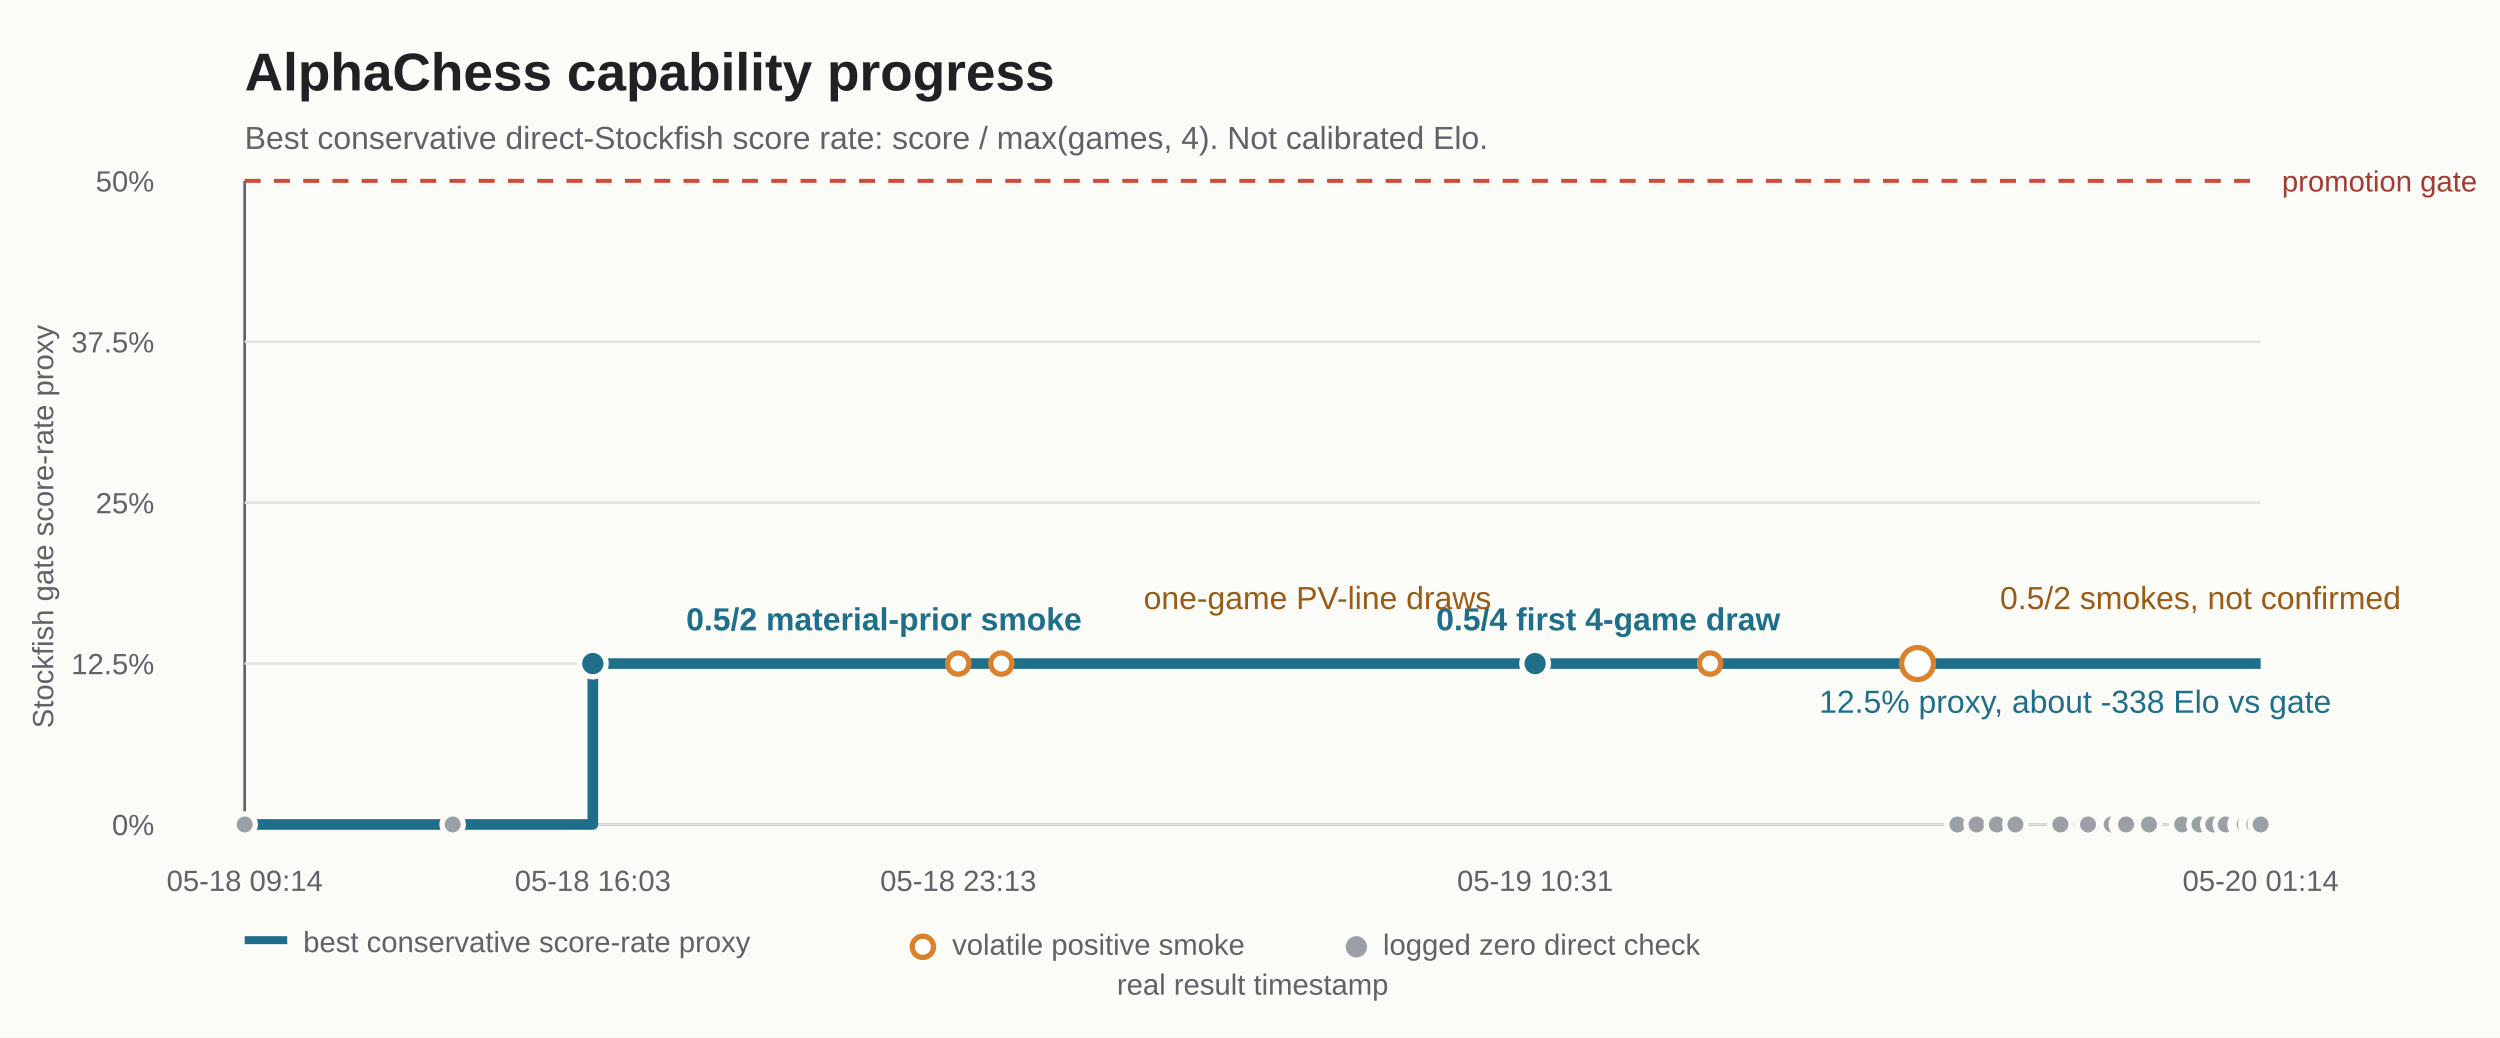
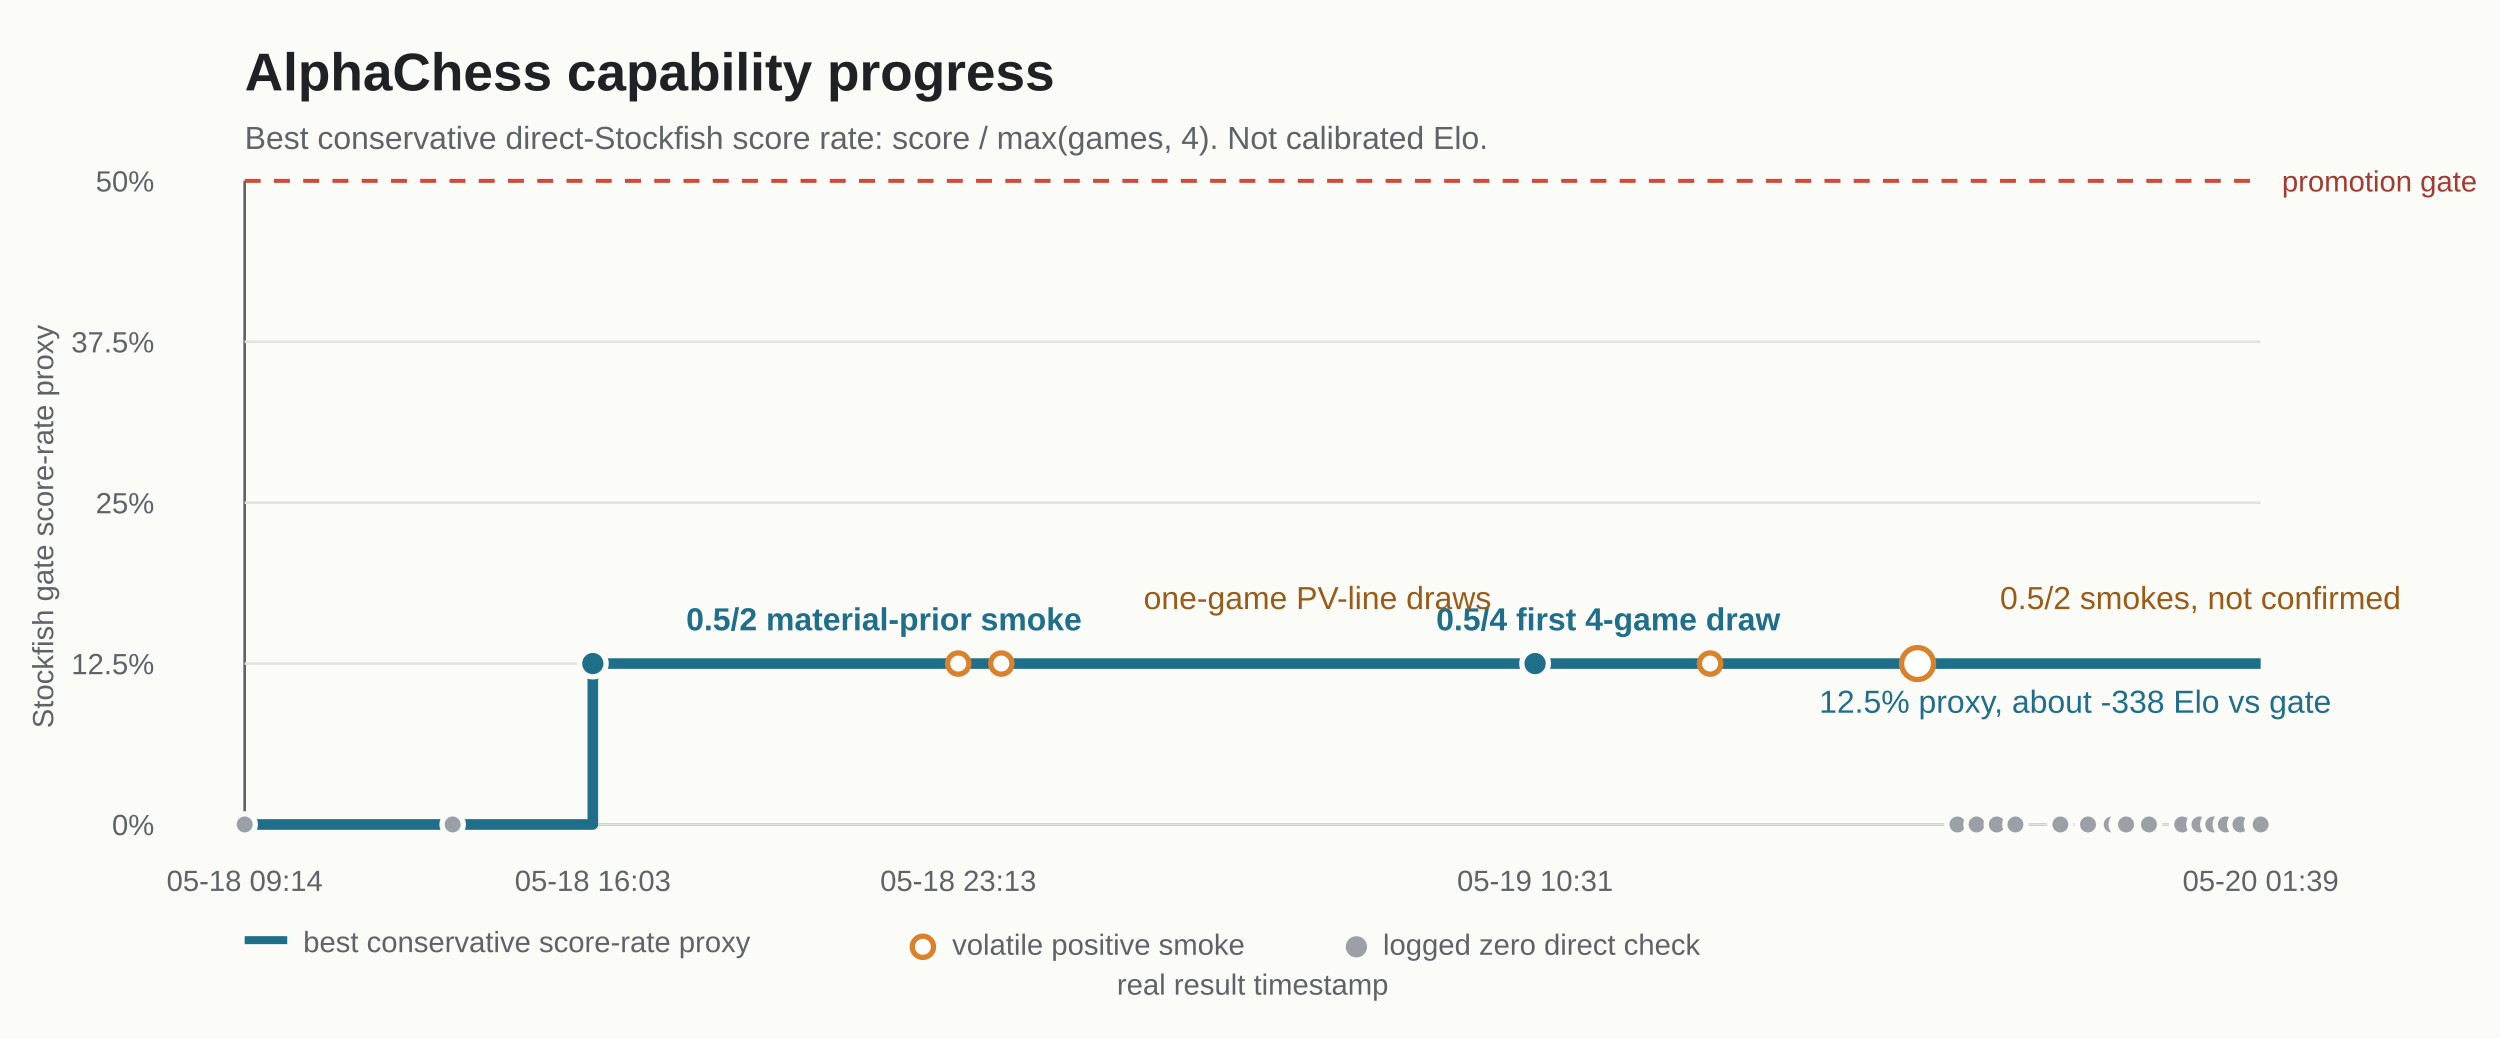
<svg xmlns="http://www.w3.org/2000/svg" width="940" height="390" viewBox="0 0 940 390" role="img" aria-labelledby="title desc">
  <rect width="940" height="390" fill="#fbfbf8" />
  <text x="92" y="34" font-family="Arial, sans-serif" font-size="20" font-weight="700" fill="#202124">AlphaChess capability progress</text>
  <text x="92" y="56" font-family="Arial, sans-serif" font-size="12" fill="#5f6368">Best conservative direct-Stockfish score rate: score / max(games, 4). Not calibrated Elo.</text>
  <g font-family="Arial, sans-serif" font-size="11" fill="#5f6368">
    <line x1="92" y1="68" x2="92" y2="310" stroke="#5f6368" stroke-width="1" />
    <line x1="92" y1="310" x2="850" y2="310" stroke="#5f6368" stroke-width="1" />
    <line x1="92" y1="68" x2="850" y2="68" stroke="#d04a3a" stroke-width="1.5" stroke-dasharray="6 5" />
    <line x1="92" y1="128.5" x2="850" y2="128.5" stroke="#e3e4df" stroke-width="1" />
    <line x1="92" y1="189" x2="850" y2="189" stroke="#e3e4df" stroke-width="1" />
    <line x1="92" y1="249.5" x2="850" y2="249.5" stroke="#e3e4df" stroke-width="1" />
    <line x1="92" y1="310" x2="850" y2="310" stroke="#e3e4df" stroke-width="1" />
    <text x="58" y="72" text-anchor="end">50%</text>
    <text x="58" y="132.5" text-anchor="end">37.5%</text>
    <text x="58" y="193" text-anchor="end">25%</text>
    <text x="58" y="253.5" text-anchor="end">12.5%</text>
    <text x="58" y="314" text-anchor="end">0%</text>
    <text x="858" y="72" fill="#a23b31">promotion gate</text>
    <text x="92" y="335" text-anchor="middle">05-18 09:14</text>
    <text x="222.9" y="335" text-anchor="middle">05-18 16:03</text>
    <text x="360.3" y="335" text-anchor="middle">05-18 23:13</text>
    <text x="577.2" y="335" text-anchor="middle">05-19 10:31</text>
-     <text x="850" y="335" text-anchor="middle">05-20 01:14</text>
+     <text x="850" y="335" text-anchor="middle">05-20 01:39</text>
    <text x="471" y="374" text-anchor="middle">real result timestamp</text>
    <text x="20" y="198" text-anchor="middle" transform="rotate(-90 20 198)">Stockfish gate score-rate proxy</text>
  </g>
  <path d="M 92 310 L 222.9 310 L 222.9 249.5 L 850 249.5" fill="none" stroke="#1f6f8b" stroke-width="4" stroke-linejoin="round" />
  <g fill="#9aa0a6" stroke="#fbfbf8" stroke-width="2">
    <circle cx="92" cy="310" r="4" />
    <circle cx="170.2" cy="310" r="4" />
    <circle cx="736" cy="310" r="4" />
    <circle cx="743.2" cy="310" r="4" />
    <circle cx="750.8" cy="310" r="4" />
    <circle cx="757.8" cy="310" r="4" />
    <circle cx="774.7" cy="310" r="4" />
    <circle cx="785.1" cy="310" r="4" />
    <circle cx="794" cy="310" r="4" />
    <circle cx="797.8" cy="310" r="4" />
    <circle cx="799.4" cy="310" r="4" />
    <circle cx="808" cy="310" r="4" />
    <circle cx="820.5" cy="310" r="4" />
    <circle cx="827" cy="310" r="4" />
    <circle cx="832.2" cy="310" r="4" />
    <circle cx="836.9" cy="310" r="4" />
    <circle cx="842.4" cy="310" r="4" />
    <circle cx="844" cy="310" r="4" />
    <circle cx="847.3" cy="310" r="4" />
    <circle cx="846.5" cy="310" r="4" />
    <circle cx="846.6" cy="310" r="4" />
-     <circle cx="847.6" cy="310" r="4" />
+     <circle cx="842.4" cy="310" r="4" />
+     <circle cx="848.6" cy="310" r="4" />
    <circle cx="850" cy="310" r="4" />
  </g>
  <g fill="#1f6f8b" stroke="#fbfbf8" stroke-width="2">
    <circle cx="222.9" cy="249.5" r="5" />
    <circle cx="577.2" cy="249.5" r="5" />
    <circle cx="721" cy="249.5" r="5" />
  </g>
  <g fill="#ffffff" stroke="#d9822b" stroke-width="2">
    <circle cx="360.3" cy="249.5" r="4" />
    <circle cx="376.5" cy="249.5" r="4" />
    <circle cx="643" cy="249.5" r="4" />
    <circle cx="721" cy="249.5" r="6" />
  </g>
  <g font-family="Arial, sans-serif" font-size="12" fill="#202124">
    <text x="258" y="237" font-weight="700" fill="#1f6f8b">0.5/2 material-prior smoke</text>
    <text x="540" y="237" font-weight="700" fill="#1f6f8b">0.5/4 first 4-game draw</text>
    <text x="684" y="268" fill="#1f6f8b">12.5% proxy, about -338 Elo vs gate</text>
    <text x="430" y="229" fill="#9a5b16">one-game PV-line draws</text>
    <text x="752" y="229" fill="#9a5b16">0.5/2 smokes, not confirmed</text>
  </g>
  <g font-family="Arial, sans-serif" font-size="11" fill="#5f6368">
    <rect x="92" y="352" width="16" height="3" fill="#1f6f8b" />
    <text x="114" y="358">best conservative score-rate proxy</text>
    <circle cx="347" cy="356" r="4" fill="#ffffff" stroke="#d9822b" stroke-width="2" />
    <text x="358" y="359">volatile positive smoke</text>
    <circle cx="510" cy="356" r="4" fill="#9aa0a6" />
    <text x="520" y="359">logged zero direct check</text>
  </g>
</svg>
